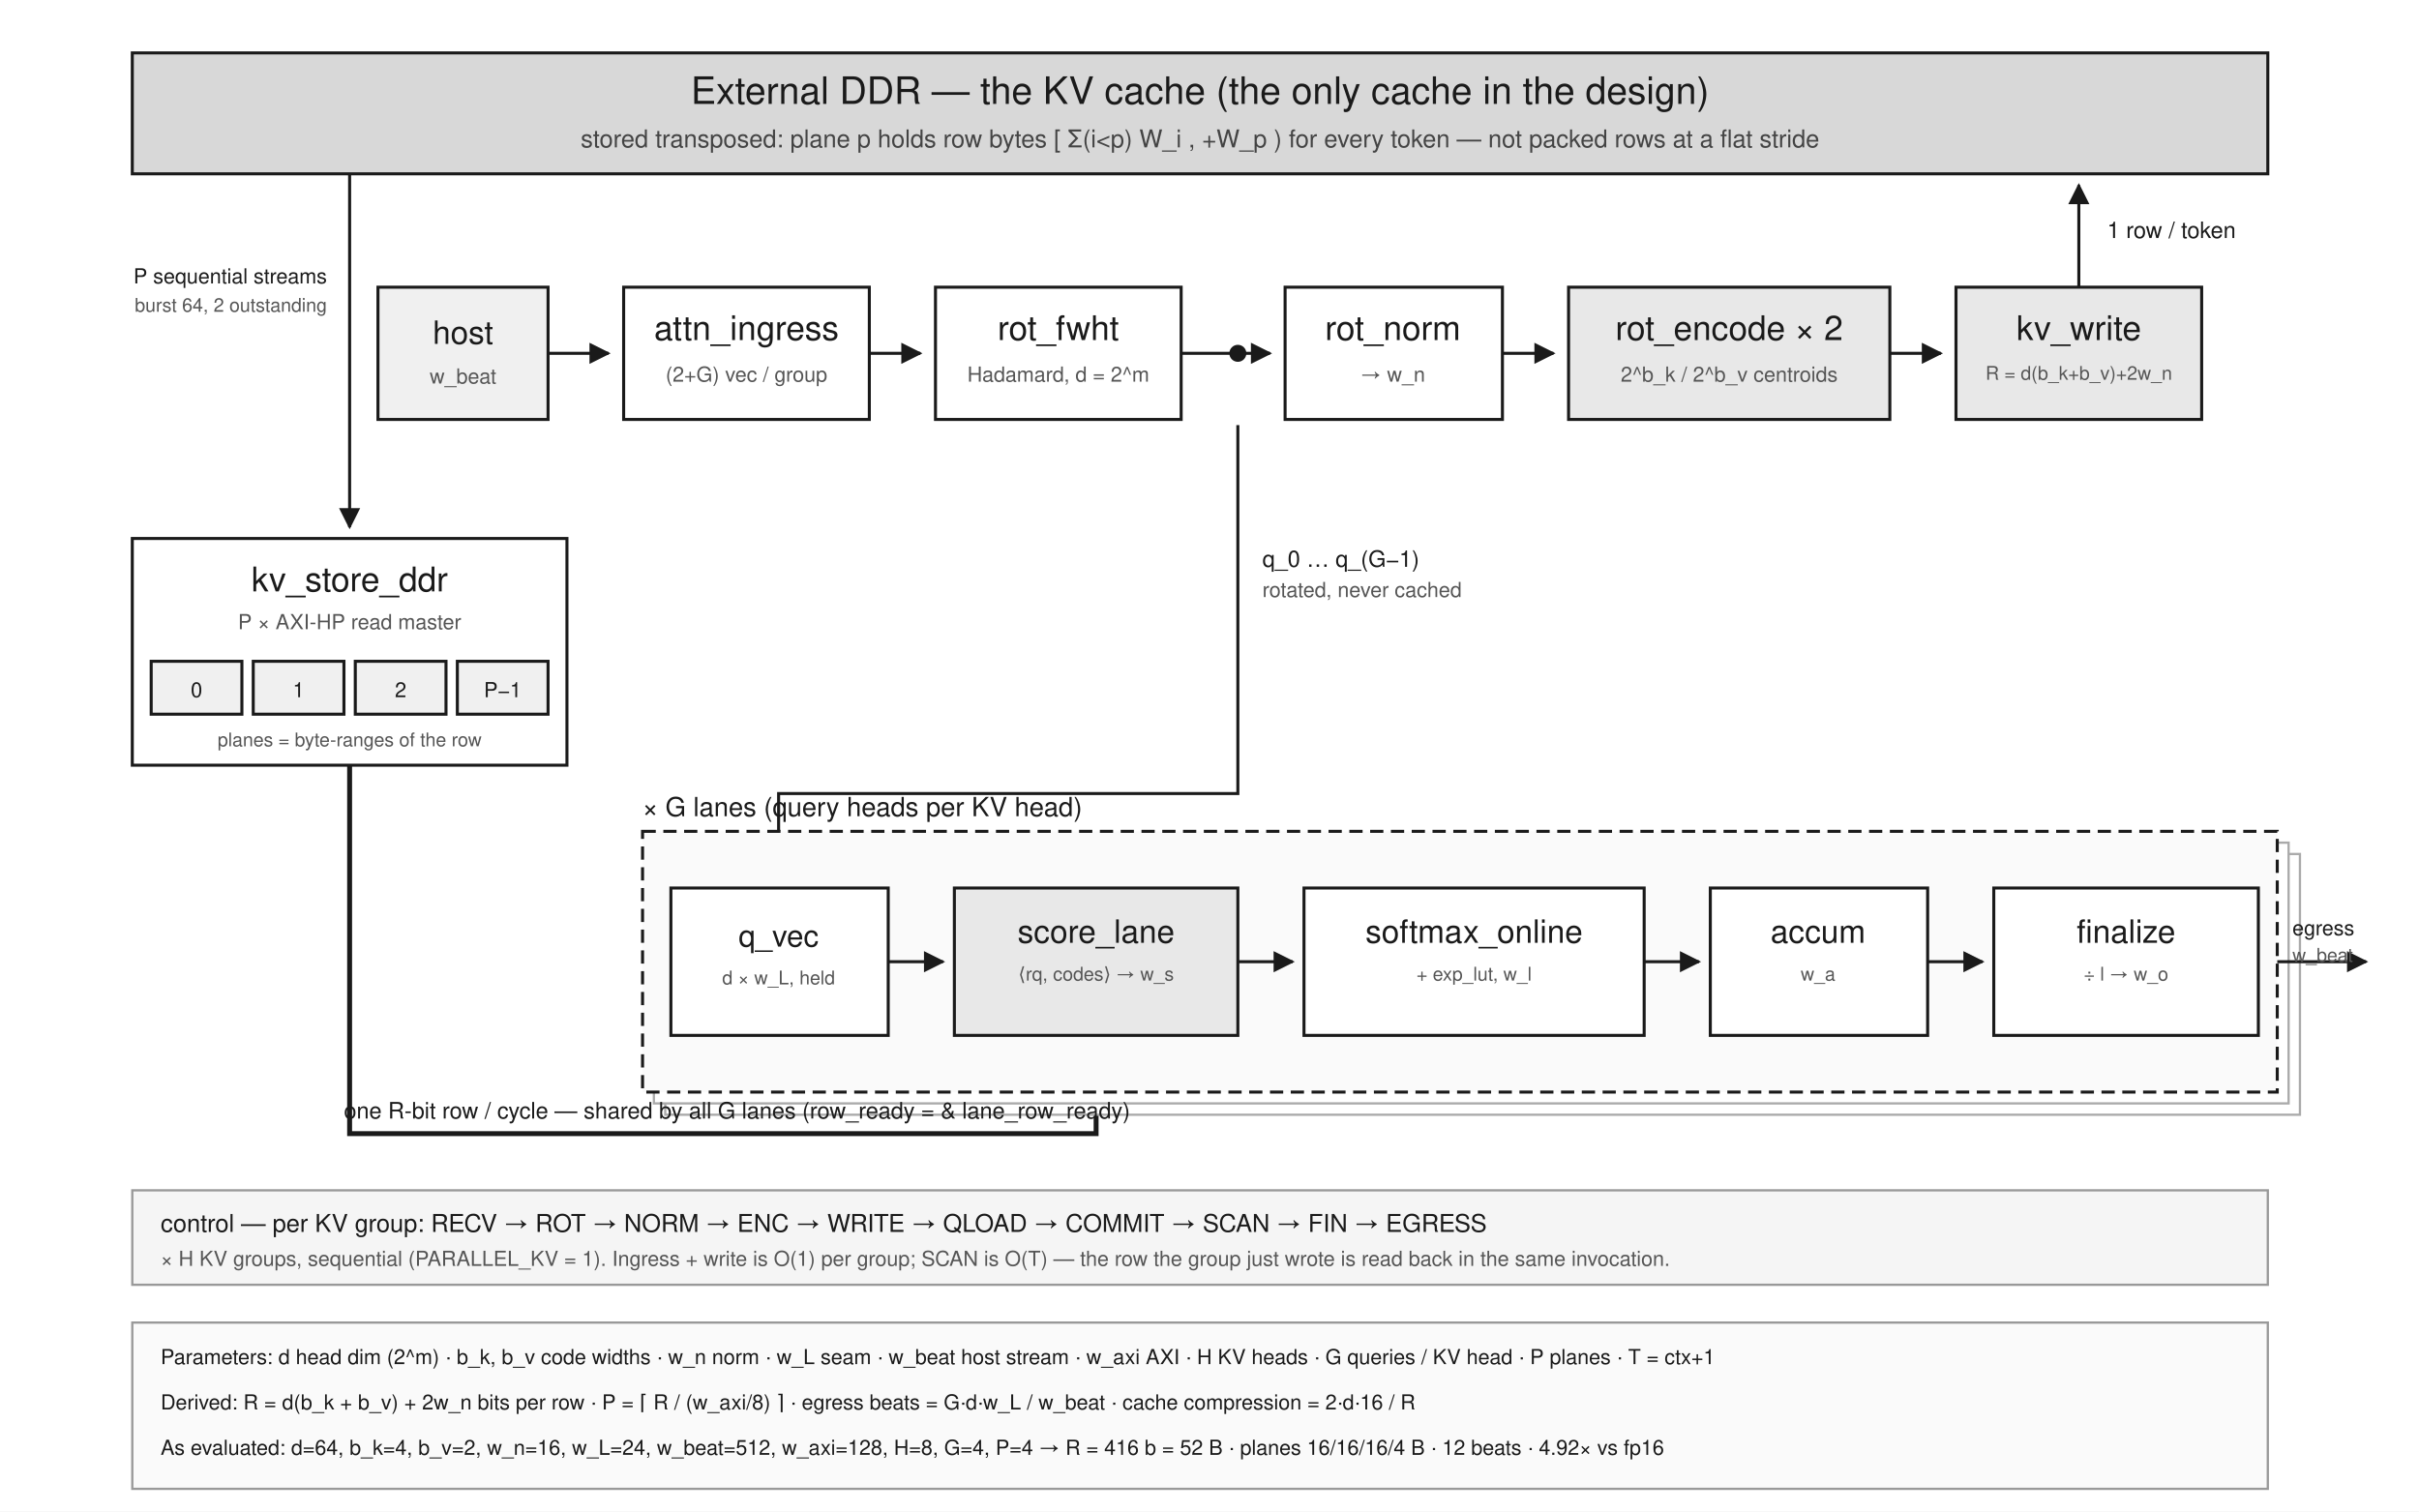
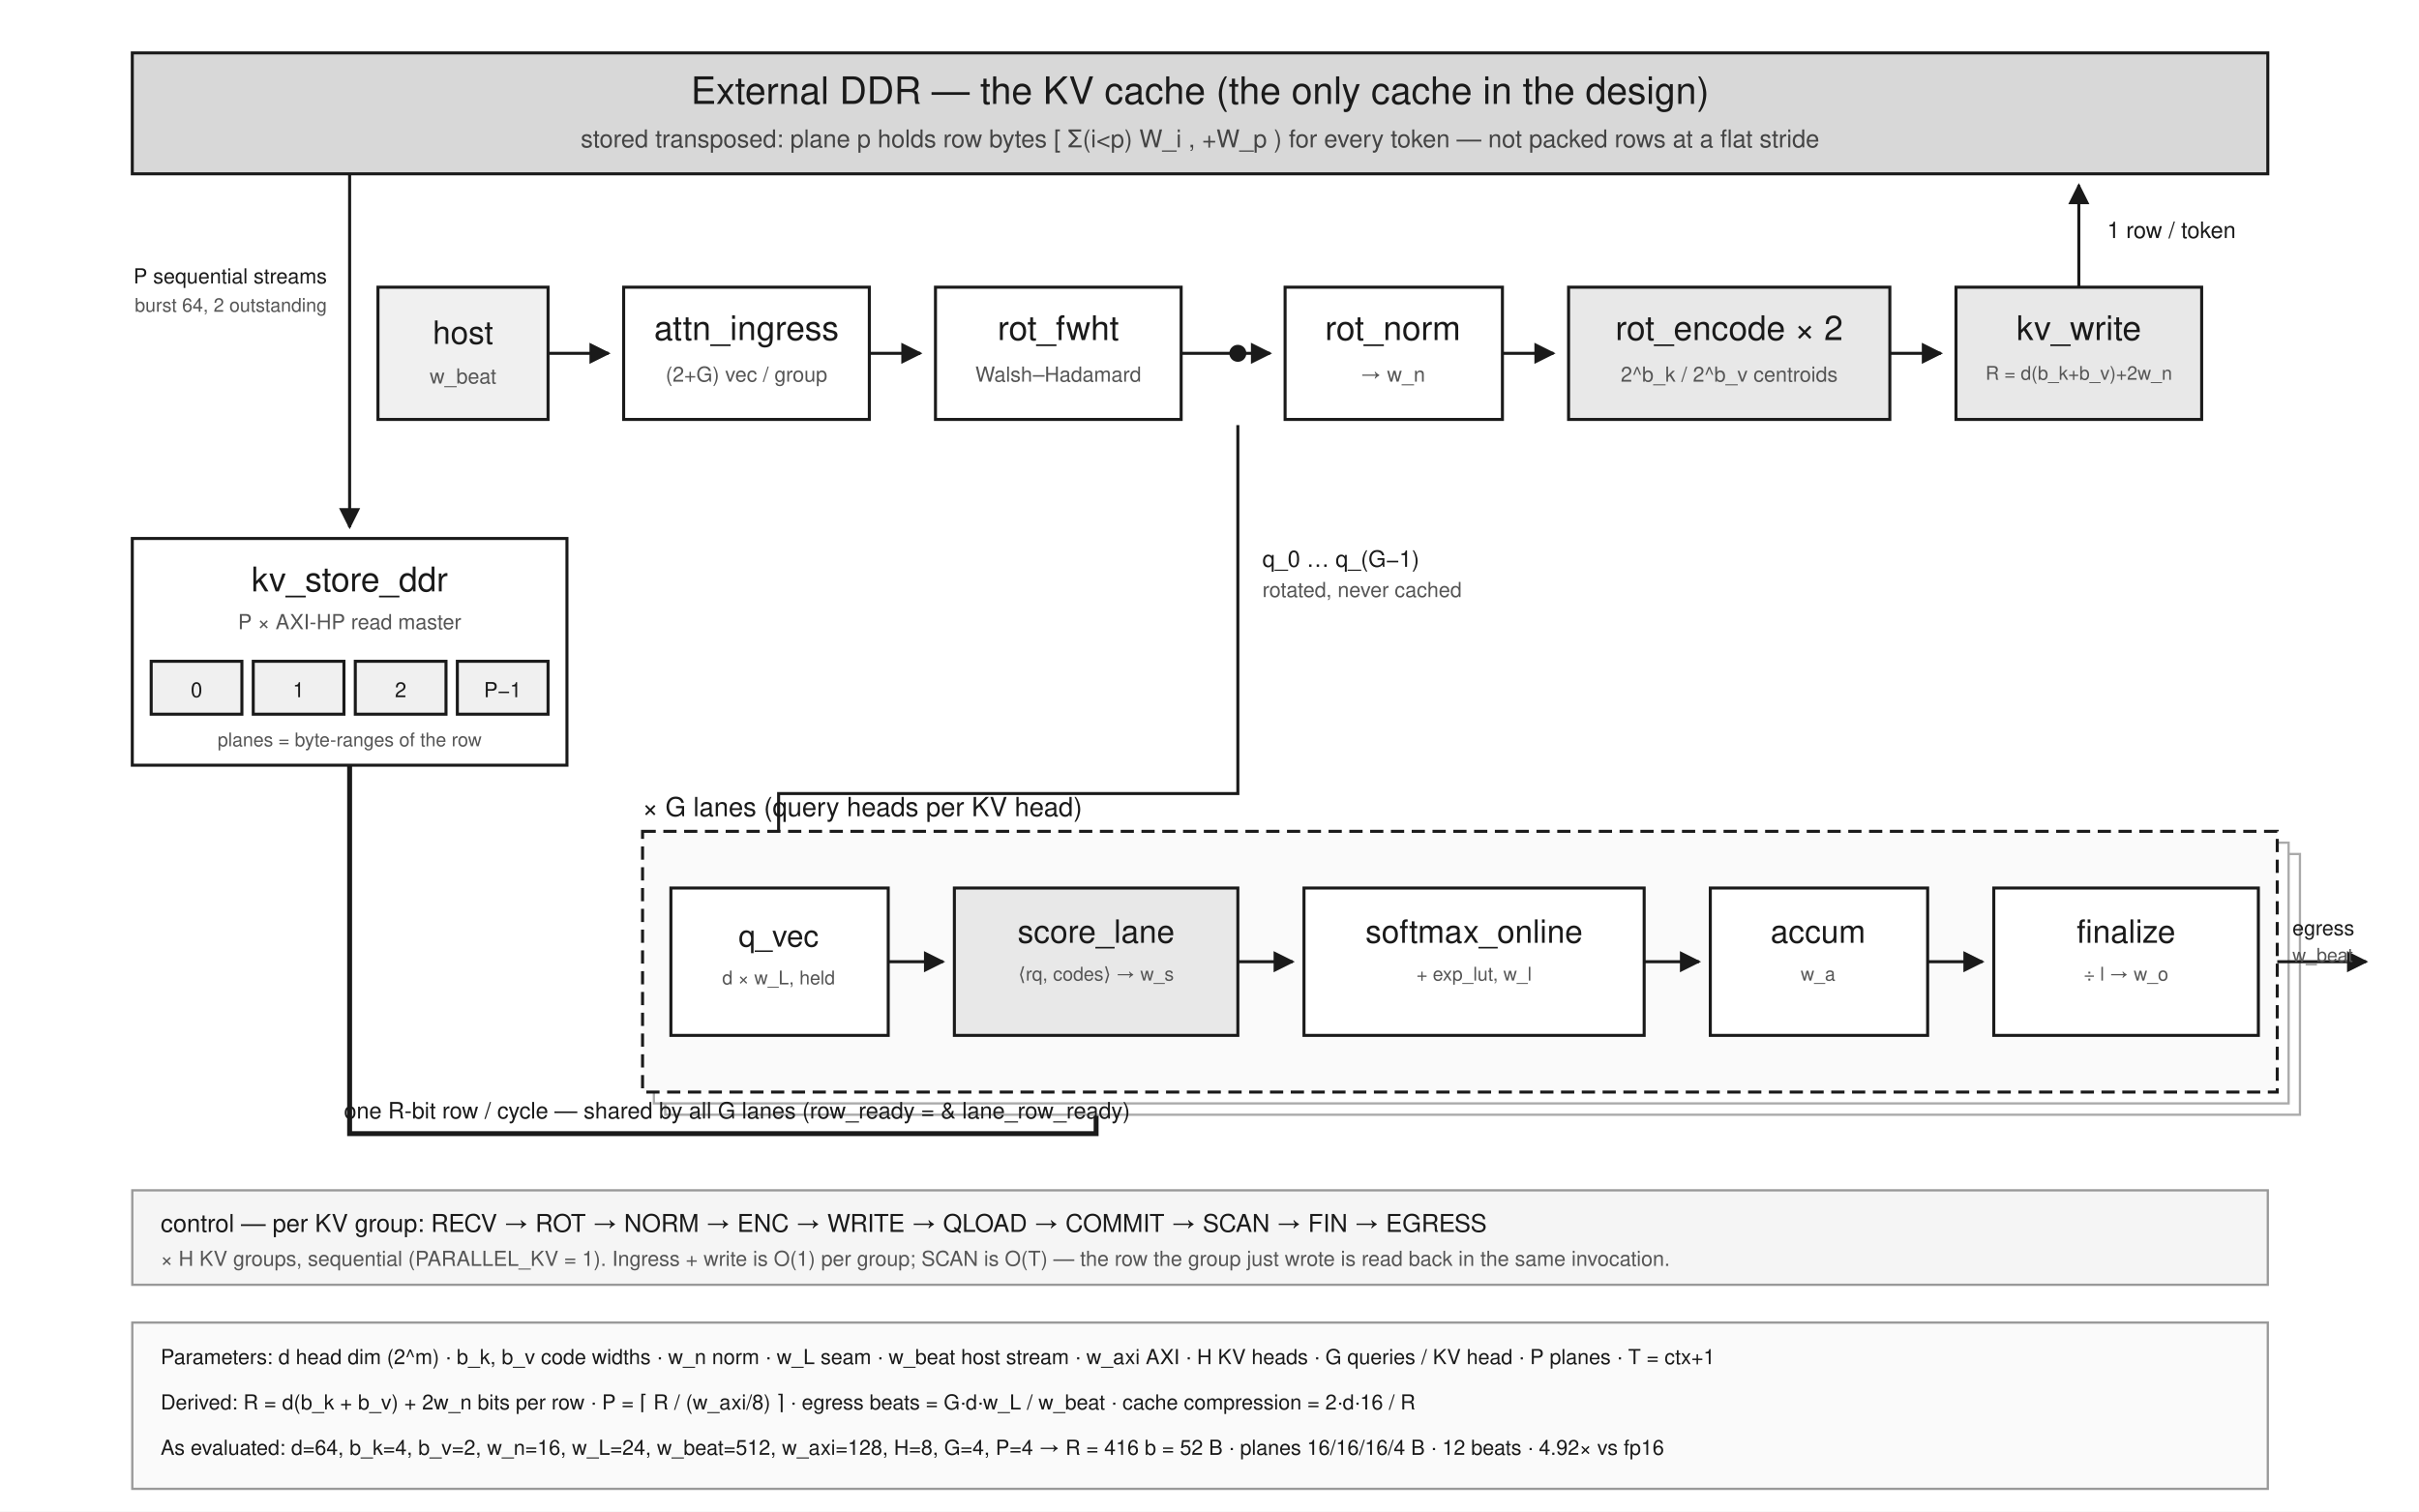
<svg xmlns="http://www.w3.org/2000/svg" viewBox="0 0 1280 800" width="1280" height="800" font-family="Helvetica Neue, Helvetica, Arial, sans-serif">
  <defs>
    <marker id="ar" viewBox="0 0 10 10" refX="9" refY="5" markerWidth="7" markerHeight="7" orient="auto-start-reverse">
      <path d="M0,0 L10,5 L0,10 z" fill="#1a1a1a" />
    </marker>
  </defs>
  <rect width="1280" height="800" fill="#ffffff" />
  <g stroke="#1a1a1a" stroke-width="1.6" fill="none">
    <rect x="70" y="28" width="1130" height="64" fill="#d8d8d8" />
    <rect x="200" y="152" width="90" height="70" fill="#f0f0f0" />
    <rect x="330" y="152" width="130" height="70" fill="#ffffff" />
    <rect x="495" y="152" width="130" height="70" fill="#ffffff" />
    <rect x="680" y="152" width="115" height="70" fill="#ffffff" />
    <rect x="830" y="152" width="170" height="70" fill="#e8e8e8" />
    <rect x="1035" y="152" width="130" height="70" fill="#e8e8e8" />
    <path d="M290,187 L322,187" marker-end="url(#ar)" />
    <path d="M460,187 L487,187" marker-end="url(#ar)" />
    <path d="M625,187 L672,187" marker-end="url(#ar)" />
    <path d="M795,187 L822,187" marker-end="url(#ar)" />
    <path d="M1000,187 L1027,187" marker-end="url(#ar)" />
    <path d="M1100,152 L1100,98" marker-end="url(#ar)" />
    <path d="M185,92 L185,279" marker-end="url(#ar)" />
    <rect x="70" y="285" width="230" height="120" fill="#ffffff" />
    <rect x="80" y="350" width="48" height="28" fill="#f0f0f0" />
    <rect x="134" y="350" width="48" height="28" fill="#f0f0f0" />
    <rect x="188" y="350" width="48" height="28" fill="#f0f0f0" />
    <rect x="242" y="350" width="48" height="28" fill="#f0f0f0" />
    <path d="M185,405 L185,600 L580,600 L580,552" stroke-width="2.6" marker-end="url(#ar)" />
    <path d="M655,225 L655,420 L412,420 L412,464" marker-end="url(#ar)" />
    <circle cx="655" cy="187" r="4.5" fill="#1a1a1a" stroke="none" />
    <rect x="352" y="452" width="865" height="138" fill="#ffffff" stroke="#aaaaaa" stroke-width="1.2" />
    <rect x="346" y="446" width="865" height="138" fill="#ffffff" stroke="#aaaaaa" stroke-width="1.2" />
    <rect x="340" y="440" width="865" height="138" fill="#fafafa" stroke="#1a1a1a" stroke-dasharray="7 4" />
    <rect x="355" y="470" width="115" height="78" fill="#ffffff" />
    <rect x="505" y="470" width="150" height="78" fill="#e8e8e8" />
    <rect x="690" y="470" width="180" height="78" fill="#ffffff" />
    <rect x="905" y="470" width="115" height="78" fill="#ffffff" />
    <rect x="1055" y="470" width="140" height="78" fill="#ffffff" />
    <path d="M470,509 L499,509" marker-end="url(#ar)" />
    <path d="M655,509 L684,509" marker-end="url(#ar)" />
    <path d="M870,509 L899,509" marker-end="url(#ar)" />
    <path d="M1020,509 L1049,509" marker-end="url(#ar)" />
    <path d="M1205,509 L1252,509" marker-end="url(#ar)" />
    <rect x="70" y="630" width="1130" height="50" fill="#f5f5f5" stroke="#999999" stroke-width="1.2" />
    <rect x="70" y="700" width="1130" height="88" fill="#fafafa" stroke="#999999" stroke-width="1.2" />
  </g>
  <g fill="#1a1a1a" text-anchor="middle">
    <text x="635" y="55" font-size="20">External DDR — the KV cache (the only cache in the design)</text>
    <text x="635" y="78" font-size="13" fill="#444444">stored transposed: plane p holds row bytes [ Σ(i&lt;p) W_i , +W_p ) for every token — not packed rows at a flat stride</text>
    <text x="245" y="182" font-size="17">host</text>
    <text x="245" y="203" font-size="11" fill="#555555">w_beat</text>
    <text x="395" y="180" font-size="18">attn_ingress</text>
    <text x="395" y="202" font-size="11" fill="#555555">(2+G) vec / group</text>
    <text x="560" y="180" font-size="18">rot_fwht</text>
-     <text x="560" y="202" font-size="11" fill="#555555">Hadamard, d = 2^m</text>
+     <text x="560" y="202" font-size="11" fill="#555555">Walsh–Hadamard</text>
    <text x="737" y="180" font-size="18">rot_norm</text>
    <text x="737" y="202" font-size="11" fill="#555555">→ w_n</text>
    <text x="915" y="180" font-size="18">rot_encode × 2</text>
    <text x="915" y="202" font-size="11" fill="#555555">2^b_k / 2^b_v centroids</text>
    <text x="1100" y="180" font-size="18">kv_write</text>
    <text x="1100" y="201" font-size="10" fill="#555555">R = d(b_k+b_v)+2w_n</text>
    <text x="185" y="313" font-size="18">kv_store_ddr</text>
    <text x="185" y="333" font-size="11" fill="#555555">P × AXI-HP read master</text>
    <text x="104" y="369" font-size="11">0</text>
    <text x="158" y="369" font-size="11">1</text>
    <text x="212" y="369" font-size="11">2</text>
    <text x="266" y="369" font-size="11">P−1</text>
    <text x="185" y="395" font-size="10" fill="#555555">planes = byte-ranges of the row</text>
    <text x="412" y="501" font-size="16">q_vec</text>
    <text x="412" y="521" font-size="10" fill="#555555">d × w_L, held</text>
    <text x="580" y="499" font-size="17">score_lane</text>
    <text x="580" y="519" font-size="10" fill="#555555">⟨rq, codes⟩ → w_s</text>
    <text x="780" y="499" font-size="17">softmax_online</text>
    <text x="780" y="519" font-size="10" fill="#555555">+ exp_lut, w_l</text>
    <text x="962" y="499" font-size="17">accum</text>
    <text x="962" y="519" font-size="10" fill="#555555">w_a</text>
    <text x="1125" y="499" font-size="17">finalize</text>
    <text x="1125" y="519" font-size="10" fill="#555555">÷ l → w_o</text>
    <text x="390" y="592" font-size="12">one R-bit row / cycle — shared by all G lanes (row_ready = &amp; lane_row_ready)</text>
  </g>
  <g fill="#1a1a1a" text-anchor="start">
    <text x="1115" y="126" font-size="12">1 row / token</text>
    <text x="668" y="300" font-size="12">q_0 … q_(G−1)</text>
    <text x="668" y="316" font-size="11" fill="#555555">rotated, never cached</text>
    <text x="340" y="432" font-size="14">× G lanes  (query heads per KV head)</text>
    <text x="1213" y="495" font-size="11">egress</text>
    <text x="1213" y="509" font-size="10" fill="#555555">w_beat</text>
    <text x="85" y="652" font-size="13">control — per KV group:  RECV → ROT → NORM → ENC → WRITE → QLOAD → COMMIT → SCAN → FIN → EGRESS</text>
    <text x="85" y="670" font-size="11" fill="#555555">× H KV groups, sequential (PARALLEL_KV = 1).  Ingress + write is O(1) per group; SCAN is O(T) — the row the group just wrote is read back in the same invocation.</text>
    <text x="85" y="722" font-size="11">Parameters:   d head dim (2^m)  ·  b_k, b_v code widths  ·  w_n norm  ·  w_L seam  ·  w_beat host stream  ·  w_axi AXI  ·  H KV heads  ·  G queries / KV head  ·  P planes  ·  T = ctx+1</text>
    <text x="85" y="746" font-size="11">Derived:   R = d(b_k + b_v) + 2w_n bits per row   ·   P = ⌈ R / (w_axi/8) ⌉   ·   egress beats = G·d·w_L / w_beat   ·   cache compression = 2·d·16 / R</text>
    <text x="85" y="770" font-size="11">As evaluated:   d=64, b_k=4, b_v=2, w_n=16, w_L=24, w_beat=512, w_axi=128, H=8, G=4, P=4   →   R = 416 b = 52 B  ·  planes 16/16/16/4 B  ·  12 beats  ·  4.92× vs fp16</text>
  </g>
  <g text-anchor="end" fill="#1a1a1a">
    <text x="173" y="150" font-size="11">P sequential streams</text>
    <text x="173" y="165" font-size="10" fill="#555555">burst 64, 2 outstanding</text>
  </g>
</svg>
